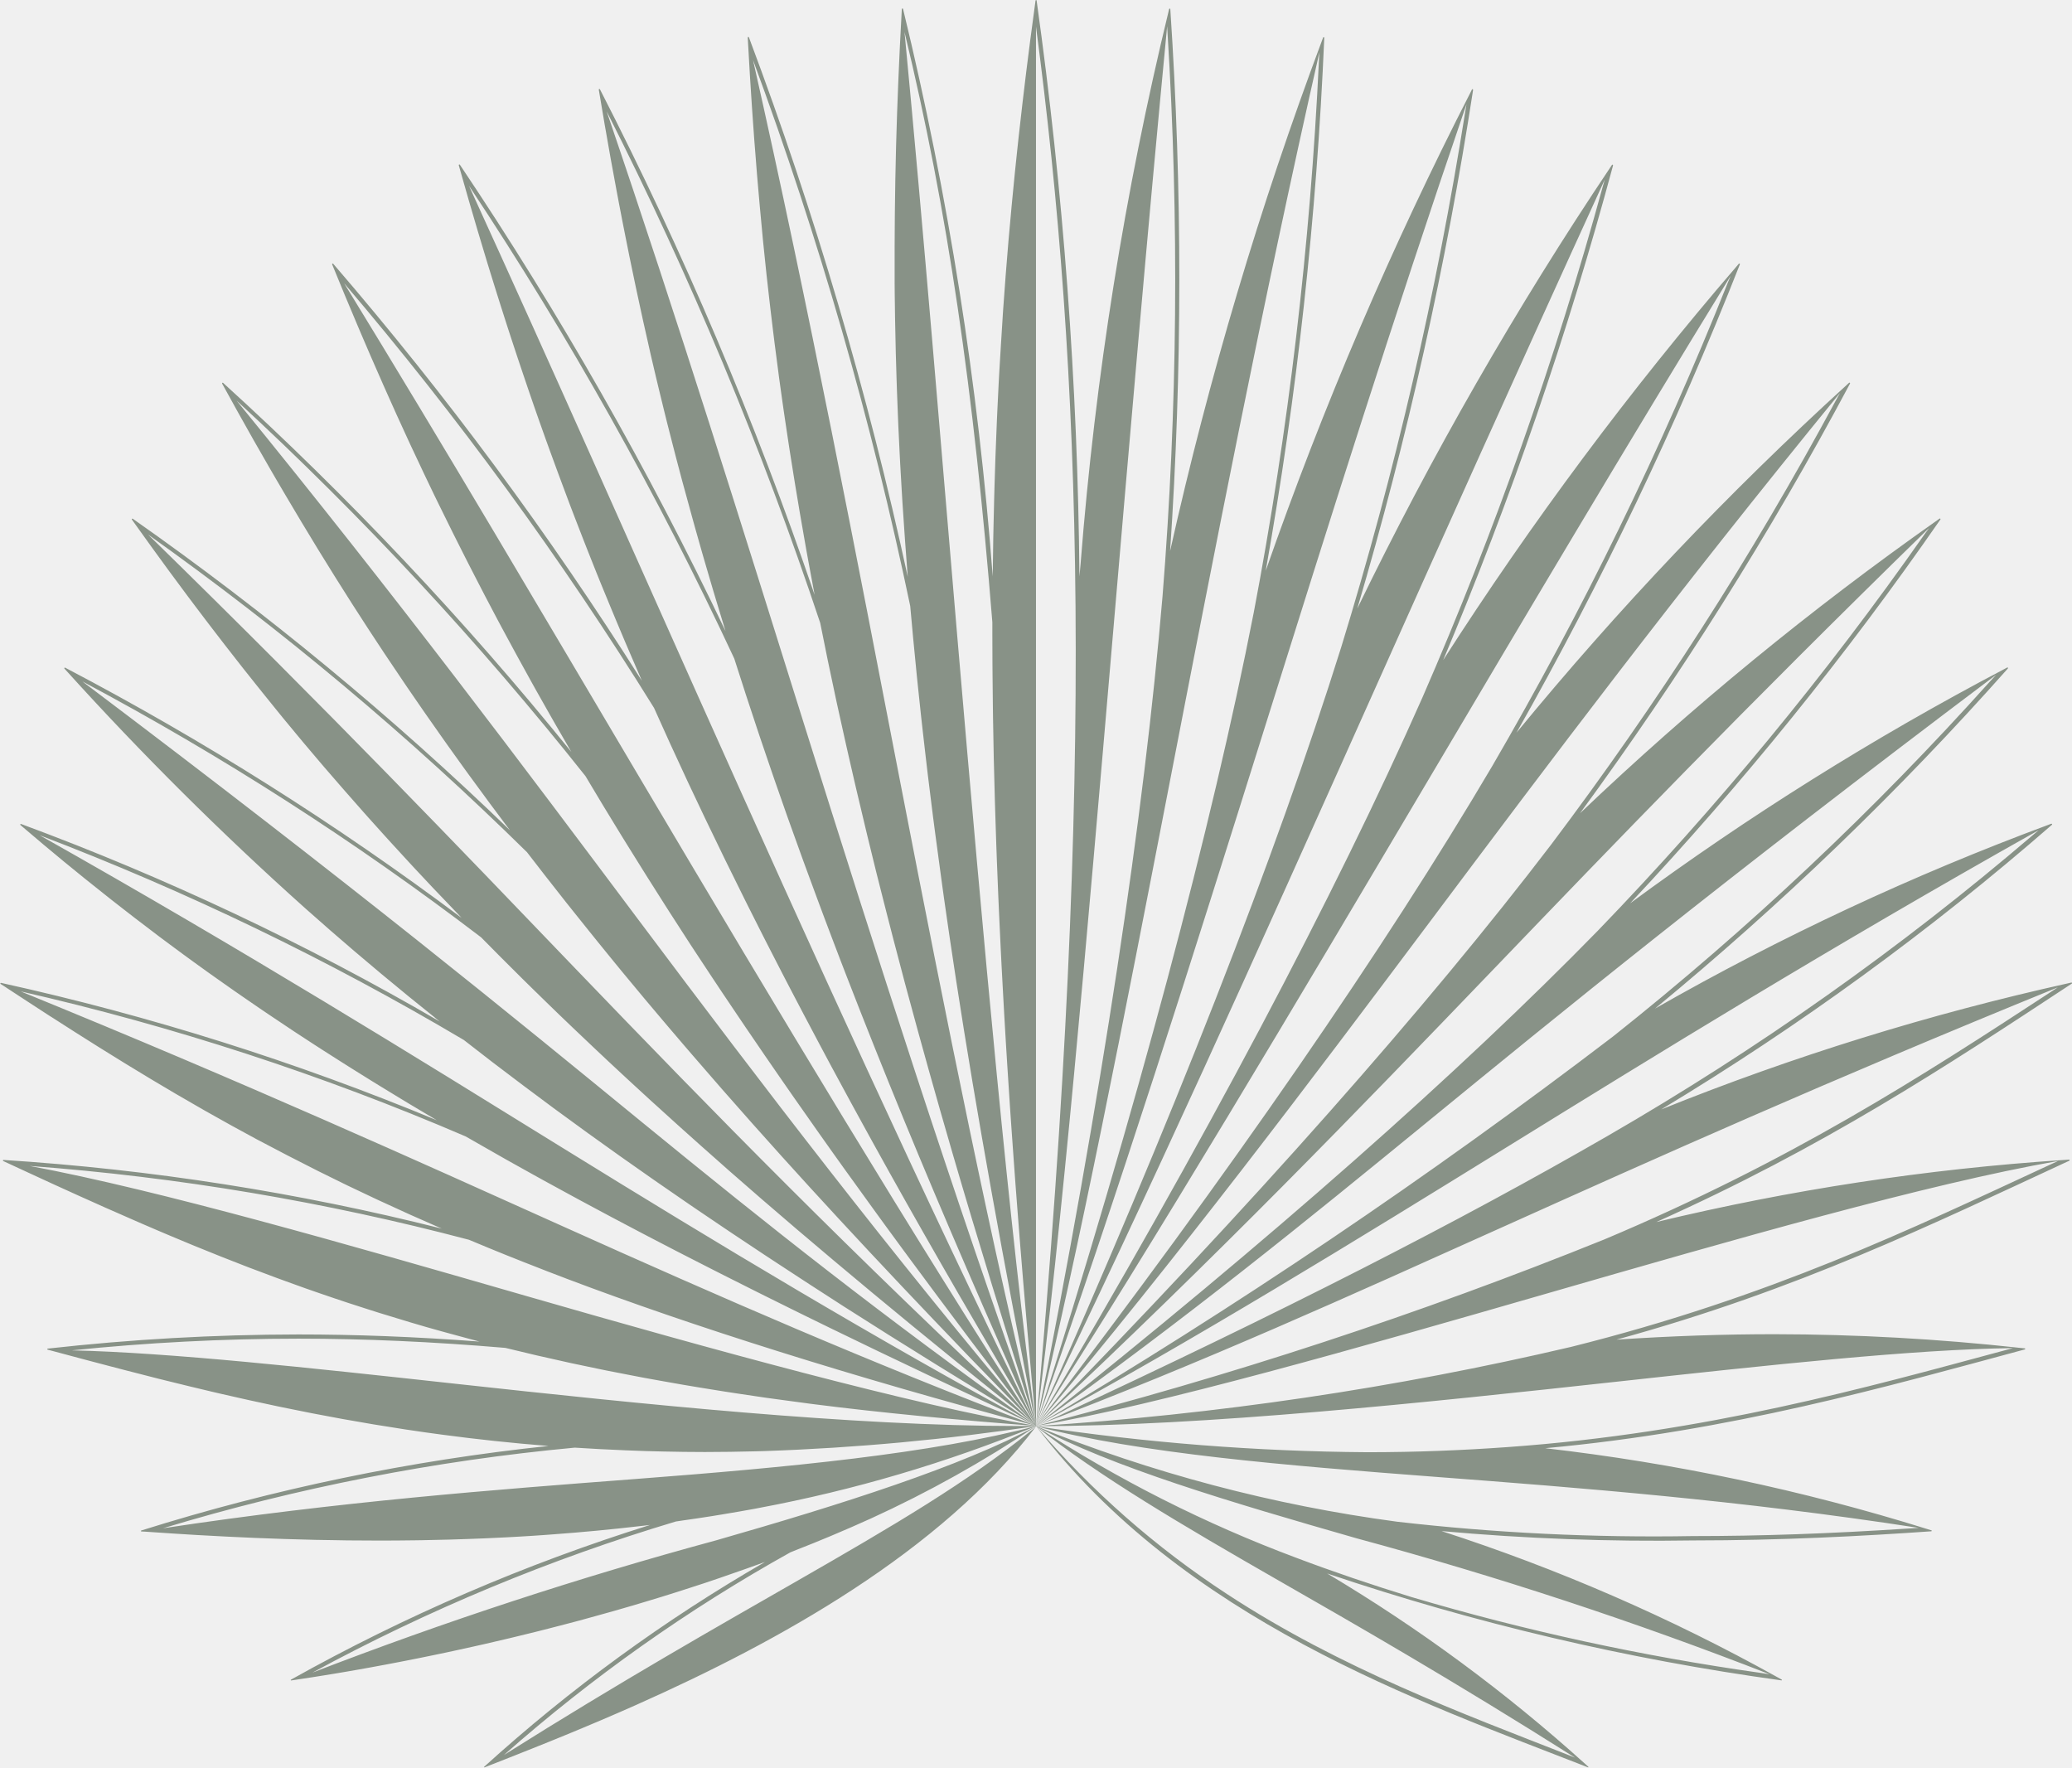
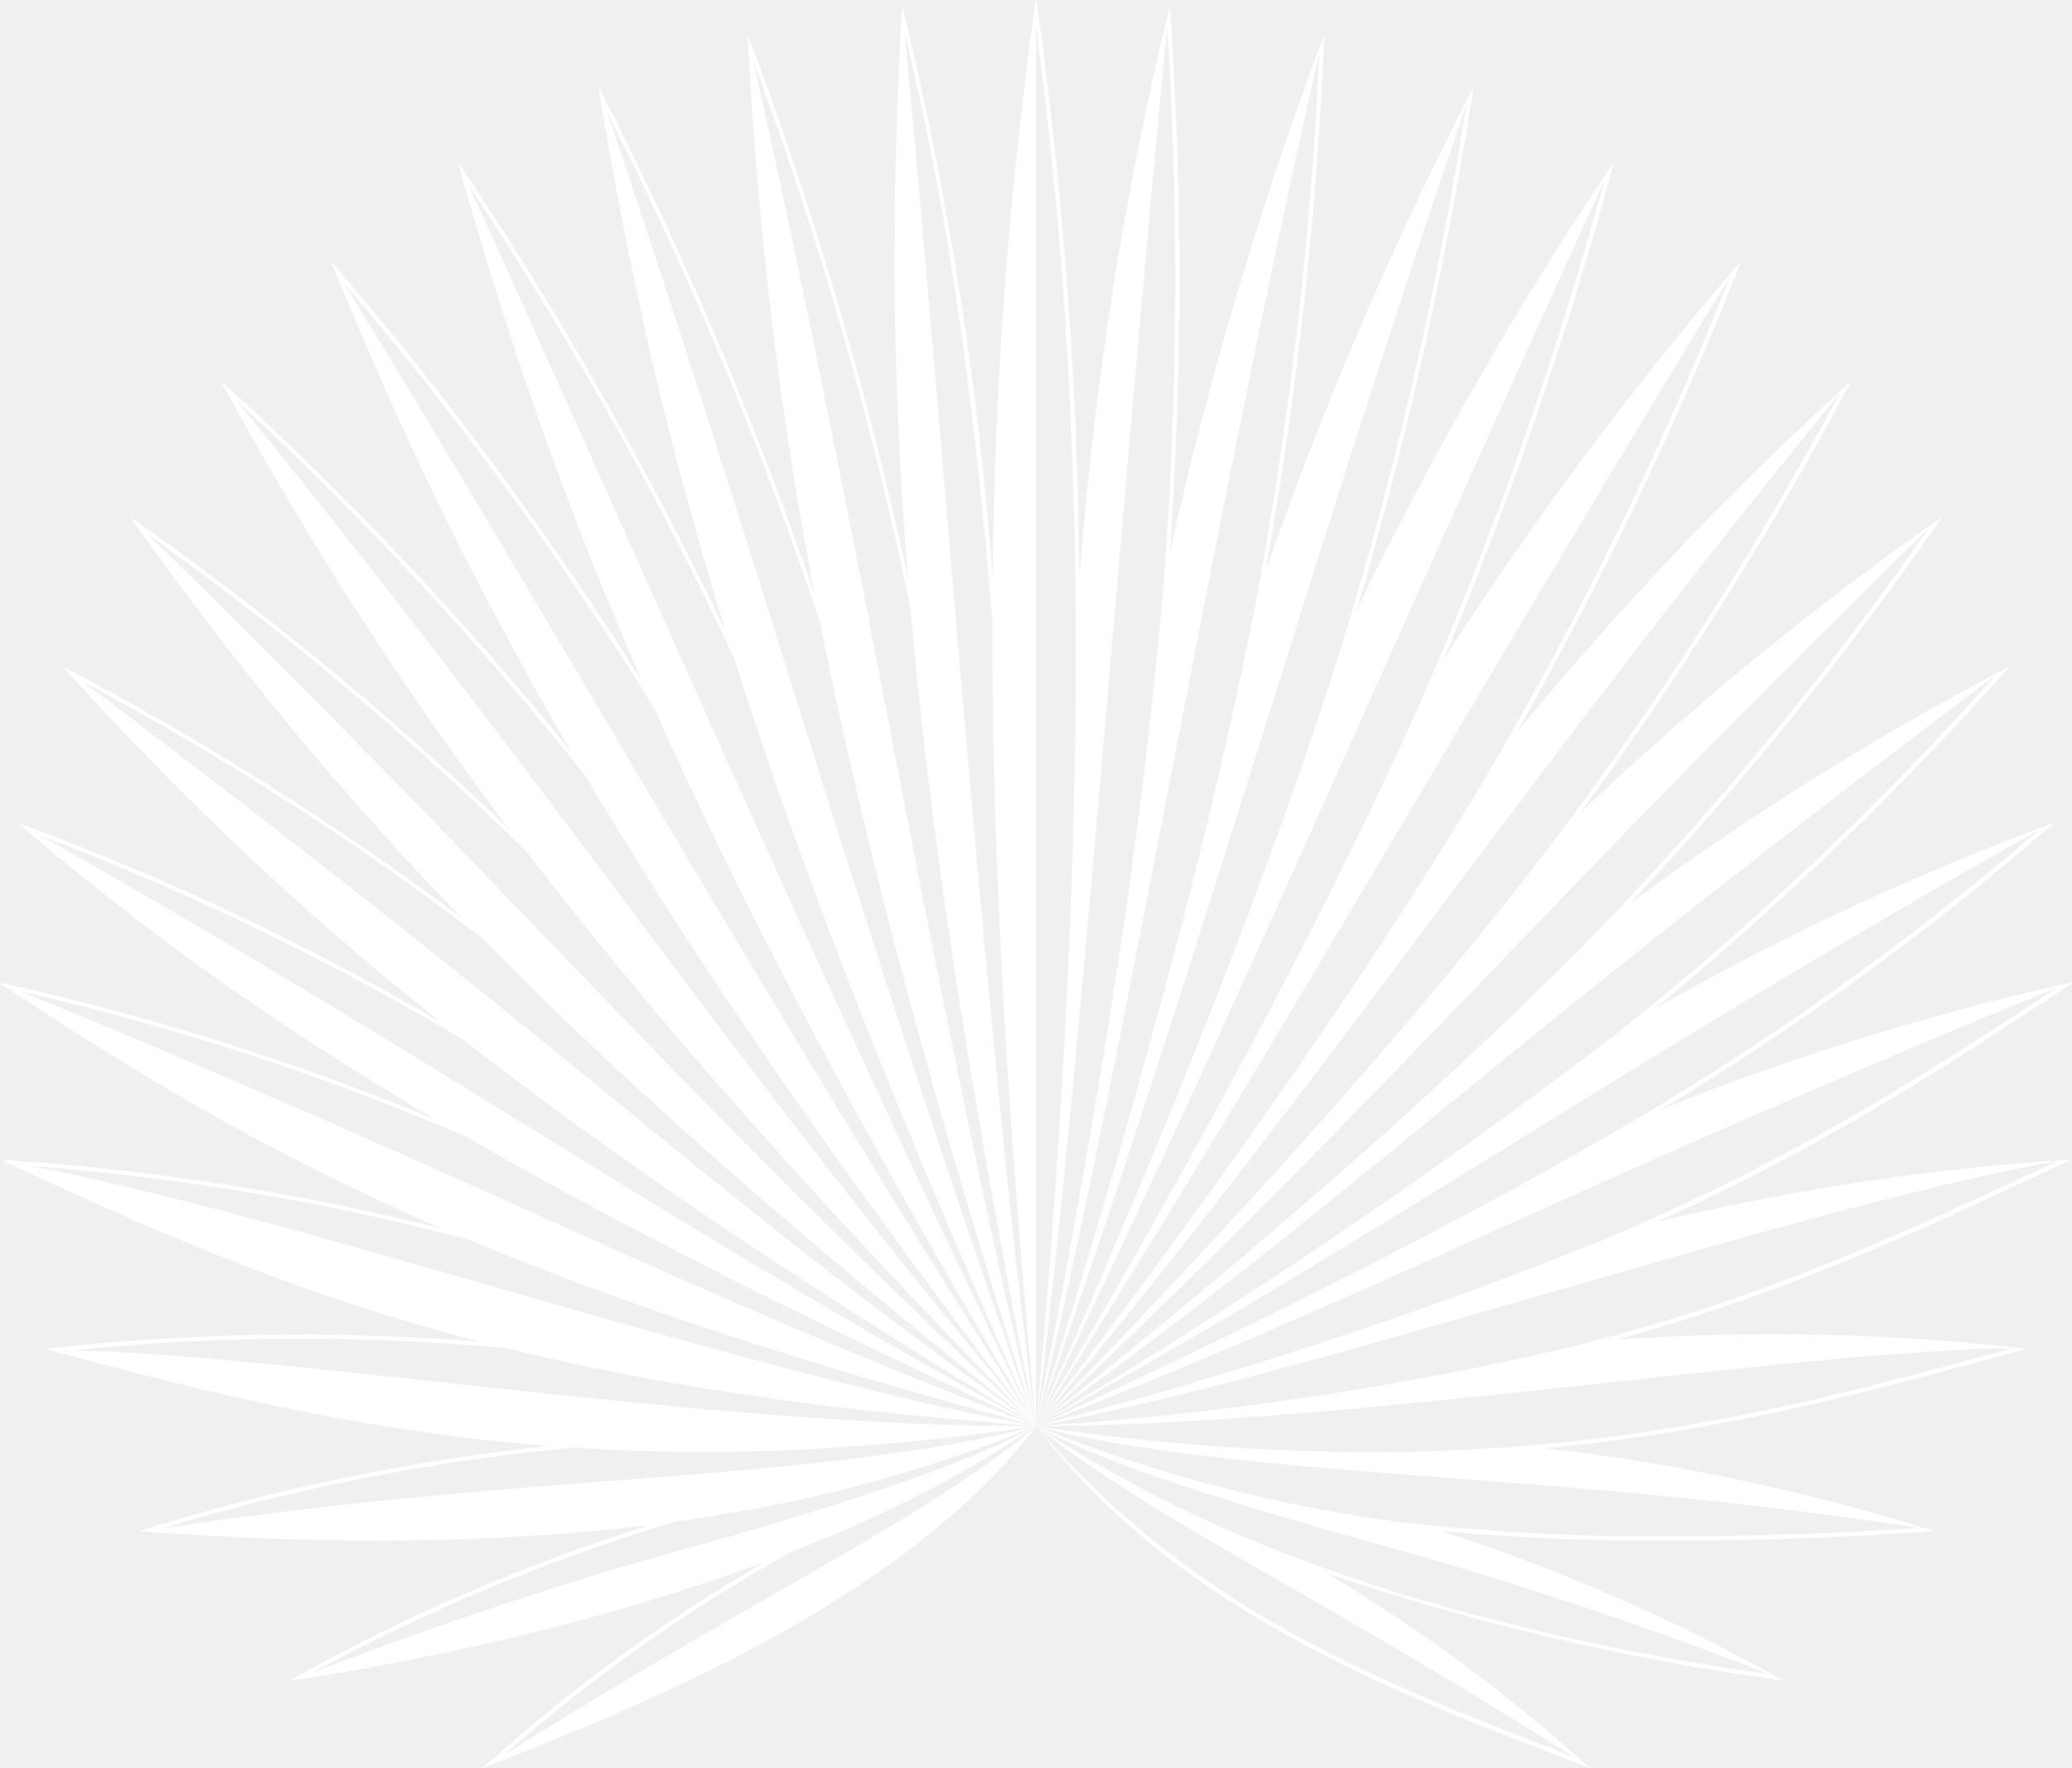
<svg xmlns="http://www.w3.org/2000/svg" width="136" height="116" viewBox="0 0 136 116">
  <defs>
-     <style>.a{fill:#889287;}</style>
+     <style>.a{fill:#fff;}</style>
  </defs>
  <path class="a" d="M346.934,134.833h-.01l-.183.043a169.7,169.7,0,0,0-26.733,8.285,182.429,182.429,0,0,0,25.64-18.678.041.041,0,0,0-.019-.075l-.015,0-.159.06A174.86,174.86,0,0,0,319.6,136.542a206.39,206.39,0,0,0,23.154-22.313c.031-.032.012-.077-.02-.077l-.022.007-.234.126a191.846,191.846,0,0,0-24.51,15.348,219.577,219.577,0,0,0,20.359-25.184.043.043,0,0,0-.026-.073.063.063,0,0,0-.027.009s-.145.1-.167.121a204.719,204.719,0,0,0-23.43,19.218,233.281,233.281,0,0,0,17.718-28.193.045.045,0,0,0-.029-.072.049.049,0,0,0-.031.014l-.162.15a217.139,217.139,0,0,0-21.663,22.811,244.09,244.09,0,0,0,14.657-30.725c.015-.038-.007-.068-.032-.068a.047.047,0,0,0-.036.019l-.138.165a229.446,229.446,0,0,0-19.264,25.846A253.449,253.449,0,0,0,316.843,81.22c.01-.038-.01-.065-.036-.065a.048.048,0,0,0-.038.024l-.08.121a239.641,239.641,0,0,0-16.63,28.988,260,260,0,0,0,7.6-34.029c.005-.036-.015-.06-.039-.06a.042.042,0,0,0-.038.029l-.061.125a248.09,248.09,0,0,0-13.473,31.458,263.464,263.464,0,0,0,3.844-34.972c0-.036-.017-.056-.039-.056a.046.046,0,0,0-.039.034l-.05.135a252.42,252.42,0,0,0-9.991,33.562,264.665,264.665,0,0,0,.014-35.557c0-.032-.021-.049-.039-.049s-.034.012-.041.039l-.027.116a229.6,229.6,0,0,0-5.78,36.262v0c-.012.138-.024.278-.038.416s-.026.29-.039.437v.017a290.919,290.919,0,0,0-2.81-37.8c0-.029-.02-.044-.038-.044s-.032.015-.036.044q-.166,1.2-.321,2.4l-.024.181q-.131,1-.254,2.006c-.015.125-.031.251-.046.377-.073.6-.147,1.206-.217,1.812-.024.2-.048.411-.07.616-.061.527-.121,1.054-.179,1.585-.031.278-.06.56-.09.839-.048.459-.1.919-.145,1.382-.034.338-.067.679-.1,1.018-.039.408-.08.814-.119,1.225-.036.389-.07.781-.106,1.174-.032.365-.067.73-.1,1.1-.036.435-.072.875-.107,1.312-.026.329-.055.655-.08.986-.038.486-.072.977-.108,1.469-.02.285-.043.57-.063.856-.036.527-.07,1.059-.1,1.592-.017.261-.034.519-.049.78-.034.553-.065,1.111-.1,1.668-.014.249-.027.5-.041.747-.031.578-.058,1.165-.085,1.75-.01.235-.022.467-.032.7-.026.6-.05,1.2-.072,1.81-.009.234-.019.466-.027.7-.02.6-.039,1.216-.058,1.83-.007.247-.015.49-.02.739-.017.6-.029,1.209-.043,1.82-.005.27-.012.537-.017.809-.01.6-.019,1.2-.026,1.8,0,.235-.008.467-.01.7a231.356,231.356,0,0,0-5.884-37.239c-.007-.027-.024-.039-.041-.039s-.039.017-.041.049c-.044.8-.087,1.605-.126,2.41l-.012.251q-.046.965-.087,1.931c-.007.177-.014.355-.021.531-.022.553-.044,1.1-.063,1.656-.009.252-.015.507-.024.759q-.023.716-.044,1.438c-.009.322-.015.647-.022.971-.01.411-.02.821-.027,1.232-.007.384-.012.769-.017,1.153-.005.358-.012.716-.015,1.076-.005.432-.007.867-.009,1.3,0,.314,0,.629-.005.945q0,.711,0,1.431c0,.281,0,.561,0,.844,0,.508.01,1.022.017,1.535,0,.256.007.512.01.769.01.539.022,1.083.034,1.629.005.235.01.471.015.708.015.565.032,1.134.051,1.706.007.223.014.447.022.672.02.585.043,1.175.068,1.767.009.218.017.435.027.655.027.6.056,1.2.087,1.812.012.218.022.437.034.657.032.611.068,1.227.106,1.844l.041.682q.059.916.125,1.847.026.368.051.742c.044.6.09,1.216.138,1.83.014.159.024.314.036.473a253.448,253.448,0,0,0-10.423-35.4.046.046,0,0,0-.041-.034c-.021,0-.041.02-.039.056q.064,1.185.136,2.371c.007.1.014.2.019.307.039.621.079,1.244.121,1.866.012.2.027.394.041.59.037.529.073,1.056.113,1.586.021.268.043.539.065.809q.051.683.107,1.37c.027.329.058.66.085.989.036.4.07.8.106,1.2q.051.563.106,1.129c.034.358.068.715.1,1.075q.064.627.13,1.259c.034.319.067.64.1.96.049.455.1.913.154,1.372.034.29.066.58.1.87.056.486.116.976.176,1.465.034.268.067.536.1.807q.1.763.2,1.534c.034.258.068.513.1.769.072.527.147,1.058.222,1.59.036.249.072.5.108.751.078.541.16,1.088.244,1.636.038.246.075.493.113.74.087.554.174,1.114.266,1.675.039.247.08.5.121.745.092.565.188,1.134.285,1.706q.067.379.133.763.148.855.3,1.72c.049.27.1.539.148.81q.156.852.319,1.714c.026.13.048.256.072.386a248.278,248.278,0,0,0-14.089-33.178.044.044,0,0,0-.039-.029c-.022,0-.043.024-.037.06q.194,1.169.394,2.337c.019.1.036.2.055.305q.159.913.321,1.827c.034.193.07.386.106.577.094.519.189,1.039.287,1.557.048.258.1.515.145.771q.131.683.263,1.366.092.466.186.935c.08.4.159.8.241,1.206q.11.537.223,1.075c.075.358.148.718.225,1.076.085.4.172.8.259,1.2l.21.966c.1.43.194.863.293,1.3.067.3.135.6.2.892q.159.686.322,1.373c.067.278.131.556.2.836.114.479.234.962.353,1.447q.1.392.195.788c.126.5.254,1,.386,1.51.063.249.128.5.193.749q.2.783.415,1.571c.065.242.13.484.2.728q.218.8.442,1.615c.068.239.135.479.2.722q.23.819.467,1.648c.07.244.142.488.213.734q.241.832.491,1.672c.075.252.152.5.227.757.169.558.338,1.117.512,1.682.032.1.061.2.092.3a240.347,240.347,0,0,0-17.431-30.6.048.048,0,0,0-.038-.024c-.026,0-.046.027-.036.065q.317,1.123.641,2.247l.092.314q.253.87.51,1.742c.056.186.113.372.169.56.148.5.3.995.449,1.493.075.246.152.491.227.737.137.438.271.875.409,1.315.09.292.184.585.278.879.124.392.249.786.377,1.18.106.329.215.66.323.991.118.357.234.713.353,1.07s.242.725.365,1.088q.166.5.336.993.2.581.4,1.165.161.461.323.923c.145.411.293.824.44,1.238.106.29.21.58.316.872.155.43.314.86.473,1.291q.156.422.314.844c.166.444.334.89.5,1.337q.156.409.314.819.264.691.537,1.385c.1.266.208.531.314.8.186.474.377.95.568,1.428q.159.394.321.792c.2.483.394.967.6,1.455.109.268.222.536.334.805q.3.732.619,1.472.177.415.357.832c.21.49.42.979.636,1.474.041.094.078.184.119.278A229.821,229.821,0,0,0,232.843,87.66a.042.042,0,0,0-.034-.019c-.026,0-.048.031-.032.068q.422,1.039.853,2.073c.051.123.1.246.155.367.22.527.44,1.056.664,1.581.092.218.186.435.278.652.184.43.367.86.553,1.288q.189.438.382.872c.155.357.31.713.469,1.07s.307.691.462,1.035c.135.3.27.6.406.906.176.387.355.778.534,1.167.119.261.237.52.358.78q.294.637.6,1.274c.106.227.212.452.319.679.215.45.432.9.65,1.356.1.2.2.409.3.614.229.473.462.945.7,1.419.094.188.184.374.278.561q.369.739.746,1.482c.087.172.174.345.263.517q.386.76.785,1.525c.087.167.172.333.259.5.268.515.543,1.035.819,1.556.089.164.176.328.263.493.282.524.566,1.053.855,1.581.089.164.177.328.268.491.29.529.583,1.063.882,1.6.1.171.191.343.287.515q.445.791.9,1.592l.317.556q.45.786.911,1.576c.06.1.118.206.179.309a217.648,217.648,0,0,0-22.854-24.218.049.049,0,0,0-.031-.014c-.029,0-.05.036-.029.072q.53.967,1.066,1.928c.056.1.116.206.174.309q.415.745.836,1.488c.107.191.218.382.328.571.232.408.464.815.7,1.221.147.256.3.512.445.766.2.339.4.681.6,1.02.183.31.368.621.554.933q.253.425.508.853c.212.351.425.7.64,1.056.148.246.3.49.445.734q.358.583.722,1.167l.387.624c.261.418.527.836.793,1.256l.346.546c.281.44.568.882.855,1.325l.316.486q.448.688.909,1.38c.1.148.2.3.3.447.314.469.633.942.952,1.414.1.143.195.287.292.432q.489.714.988,1.435c.1.143.2.287.3.43.334.481.676.966,1.018,1.45l.309.437q.514.724,1.042,1.453c.113.154.222.307.334.461q.522.719,1.06,1.445l.367.5q.527.709,1.066,1.426l.234.312a205.184,205.184,0,0,0-24.757-20.448.051.051,0,0,0-.026-.009.043.043,0,0,0-.026.073q.624.878,1.256,1.75l.164.225q.5.7,1.015,1.394c.116.155.232.312.348.469.28.38.561.759.845,1.14l.495.658c.239.316.476.633.717.948.2.264.406.531.609.795s.413.539.621.807c.239.31.483.621.727.931.174.222.346.444.522.667.271.343.548.687.822,1.032q.228.287.457.571c.3.372.6.742.9,1.114.133.164.266.328.4.493.321.392.648.785.976,1.179l.362.435q.514.614,1.041,1.23l.334.392c.36.421.727.844,1.1,1.269.106.121.21.242.317.363q.56.642,1.135,1.29c.107.119.215.241.322.362.382.43.771.86,1.162,1.291.114.126.227.251.343.377.391.43.788.861,1.187,1.293.119.13.239.259.36.389q.6.64,1.208,1.288c.131.14.263.278.4.418q.594.627,1.206,1.261c.1.1.188.2.283.3a192.61,192.61,0,0,0-26.017-16.419l-.022-.007a.044.044,0,0,0-.022.077l.07.073h0l.027.031a209.415,209.415,0,0,0,15.683,15.6l.015.014q.775.691,1.573,1.385l.049.044q.786.686,1.594,1.375l.072.061q.793.675,1.607,1.356l.107.09q.814.678,1.65,1.361l.113.094q.834.681,1.7,1.37l.119.1.253.2a176.2,176.2,0,0,0-27.487-12.968l-.017,0c-.034,0-.051.046-.017.075l.148.126h0l.031.027c1.754,1.5,3.53,2.965,5.35,4.4.147.116.292.234.44.35.288.227.58.452.872.679.224.172.445.348.67.52.258.2.52.4.781.594s.522.4.787.6l.727.541.872.645c.227.165.457.331.686.5l.949.684.653.462c.336.239.674.476,1.015.715.21.145.42.292.631.437.358.247.717.495,1.08.742l.607.411q.566.381,1.14.763.3.2.6.4.591.392,1.2.783l.587.379c.415.266.833.534,1.256.8.193.123.386.246.582.368q.65.409,1.314.819c.191.118.382.237.575.355q.681.417,1.375.838l.57.345q.709.425,1.433.853c.131.077.258.154.391.232a170.217,170.217,0,0,0-28.6-9.014h-.01c-.039,0-.053.049-.015.075l.159.1,0,0q.7.461,1.4.916l.138.09q.76.5,1.518.988l.162.1c.478.307.954.612,1.433.918l.225.143q.7.445,1.406.887l.217.135q.719.45,1.443.894l.186.114q.775.476,1.561.947l.08.048q.8.481,1.614.957l.164.094q.76.443,1.53.884l.215.123q.76.43,1.532.858l.222.123c.524.29,1.054.577,1.588.865l.191.1q.847.453,1.716.9l.111.058q.888.461,1.8.918l.195.1q.85.425,1.725.85l.264.128c.57.273,1.145.548,1.73.821l.288.135q.891.415,1.807.827c.085.038.169.077.254.116q.967.432,1.967.867l.113.049a159.686,159.686,0,0,0-28.772-4.507h0a.038.038,0,0,0-.012.073l.119.055h0q.775.361,1.551.718l.478.22,1.181.544.613.278q.525.241,1.053.479c.223.1.449.2.672.3l1.013.455.686.3q.517.23,1.039.457c.223.1.447.194.67.293l1.112.478c.2.085.406.172.611.259.459.194.923.387,1.389.58l.357.148q.88.361,1.774.716l.471.184q.66.261,1.327.519c.229.087.461.174.691.259.38.145.763.288,1.15.432l.778.283c.368.133.739.264,1.111.4l.824.287c.372.13.747.256,1.124.384.281.094.563.189.848.283.387.128.781.254,1.177.38.28.089.558.179.841.268.444.138.9.275,1.35.411.242.073.479.148.723.22q1,.3,2.037.585c.326.09.66.179.991.27.391.106.781.213,1.179.317.106.027.208.056.316.085-4.243-.321-8.169-.467-11.89-.467a149.473,149.473,0,0,0-16.44.928.036.036,0,0,0-.005.072q1.019.274,2.059.551c.251.068.5.135.754.2.415.109.831.22,1.251.329l1,.261,1.02.261c.389.1.776.2,1.169.3l.551.136q1.451.361,2.943.713c.159.036.314.073.473.111.525.121,1.056.242,1.588.36.177.041.355.08.534.119.554.123,1.116.244,1.681.362.116.026.234.049.35.073,2.592.539,5.284,1.032,8.089,1.457.1.015.2.031.3.044q1.013.154,2.046.29l.2.027c2.2.292,4.479.537,6.831.723l.041,0a136.983,136.983,0,0,0-26.743,5.549.032.032,0,0,0,.005.063l.152.01h0l.027,0q.829.059,1.691.113l.179.012c.529.032,1.065.067,1.612.1l.319.017c.507.029,1.015.056,1.535.082l.5.024c.467.022.937.044,1.414.065.241.01.488.017.732.027.413.015.824.032,1.244.046.322.01.652.017.979.027.348.009.694.02,1.048.029.416.009.839.014,1.261.02.275.005.544.012.822.015q1.052.01,2.126.012,1.139,0,2.3-.017c.3,0,.607-.012.911-.017.464-.009.928-.019,1.4-.031q.594-.018,1.193-.039.561-.02,1.123-.043c.457-.02.914-.041,1.375-.065l.923-.051c.515-.031,1.032-.061,1.551-.1l.645-.048q2.833-.207,5.721-.544c.2-.024.406-.044.609-.07a124.362,124.362,0,0,0-23.572,10.153.028.028,0,0,0,.01.053h.005l.2-.031,0,0c.4-.06.816-.121,1.235-.188.232-.036.474-.075.713-.114s.507-.08.766-.125.505-.084.759-.128l.8-.14.754-.135c.326-.058.657-.121.988-.183s.636-.119.96-.183q.6-.115,1.21-.239c.247-.049.5-.1.749-.153q.479-.1.964-.2c.268-.058.536-.114.805-.174.331-.072.667-.145,1-.22l.764-.171q.827-.189,1.667-.389l.73-.177q.54-.131,1.085-.266l.856-.218q.5-.125,1-.259c.292-.075.582-.152.875-.23.362-.1.725-.2,1.089-.3.392-.107.787-.218,1.181-.329.435-.125.872-.249,1.307-.377.309-.09.618-.184.926-.278l.94-.285c.326-.1.65-.2.974-.305.3-.1.6-.191.9-.29.329-.106.659-.211.988-.321s.633-.215.95-.322q.873-.3,1.74-.607c.266-.1.532-.189.8-.287l.423-.152a107.241,107.241,0,0,0-18.43,13.439.023.023,0,0,0,.012.041l.009,0,.268-.106h0l.019-.007c.281-.109.566-.222.858-.336l.252-.1.73-.288.324-.13.71-.281.35-.142c.237-.094.474-.189.717-.287l.351-.143c.251-.1.5-.2.759-.31l.307-.126c.273-.113.548-.225.824-.343.089-.036.177-.073.264-.111l.9-.379.186-.08q.491-.21.99-.426l.14-.061q.527-.23,1.061-.467l.029-.014c9.228-4.11,19.878-9.983,26.187-18.267a2.712,2.712,0,0,1-.249.227c-4.3,3.473-9.066,6.276-15.626,10.037-4.953,2.842-11.335,6.452-19.074,11.327h0a107.187,107.187,0,0,1,18.8-13.3c.133-.051.261-.106.394-.159.746-.292,1.489-.59,2.225-.9.06-.024.118-.049.176-.075q1.223-.512,2.418-1.056l.072-.031h0a76.753,76.753,0,0,0,10.865-6.075c-4.946,2.66-12.74,5.135-21.023,7.508a268.045,268.045,0,0,0-26.5,8.683h0a125.206,125.206,0,0,1,23.857-9.92c.148-.02.3-.046.444-.066q.949-.133,1.9-.283c.227-.036.454-.073.679-.111q1.057-.174,2.114-.367l.3-.058a93.187,93.187,0,0,0,18.235-5.385c-6.951,1.83-16.244,2.714-26.365,3.485-9.083.693-19.4,1.472-30.971,3.231-.022,0,.021,0,0,0a137.232,137.232,0,0,1,27.025-5.292q1.648.107,3.346.176c.43.017.86.034,1.293.048.382.01.764.022,1.148.029.909.02,1.824.034,2.755.034,1.09,0,2.2-.019,3.323-.046l.626-.017a155.34,155.34,0,0,0,17.819-1.648l-1.2.005c-10.906,0-24.732-1.438-36.985-2.779-9.573-1.047-18.65-2.039-25.129-2.187a145.745,145.745,0,0,1,14.864-.768c4.318,0,8.81.2,13.584.606q2.027.5,4.18.969l.073.017c.6.13,1.2.256,1.812.38.193.039.38.08.575.119.495.1,1,.2,1.506.293.324.063.647.126.976.188.415.077.838.152,1.259.227.437.078.874.157,1.317.232.348.06.7.118,1.058.177.532.087,1.066.176,1.609.259.3.048.6.092.9.138.611.094,1.227.184,1.853.275.263.038.529.073.8.109q1.008.141,2.04.275c.1.012.2.027.3.039v0c4.265.544,9.631,1.064,14.608,1.426-8.1-1.375-21.374-5.034-33.479-8.526-11.822-3.41-24.015-6.926-32.6-8.538a159.352,159.352,0,0,1,28.828,4.846l.14.058.792.329c.118.048.235.1.353.147q.581.238,1.174.478l.079.031c.375.152.752.3,1.135.452l.258.1c.333.131.667.261,1,.392l.256.1q.53.2,1.07.409l.186.072c8.191,3.1,18.622,6.4,30.807,9.648-11-4.19-20.632-8.4-30.973-13.047-9.662-4.343-20.81-9.4-35.7-15.471-.075-.049.075.048,0,0a169.337,169.337,0,0,1,29.2,9.517l.352.2c.232.135.466.268.7.4.522.3,1.046.6,1.578.9.208.118.42.234.628.351l1.232.686.694.384q.832.458,1.682.918c.237.13.479.259.718.389q.665.358,1.343.72l.642.343c.592.314,1.2.631,1.8.95l.78.408q.827.43,1.667.865l.78.4q.793.407,1.605.819l.763.387q1,.507,2.034,1.022l.679.339,1.742.863c.217.106.43.212.647.319.626.307,1.257.618,1.9.93v0c3.892,1.9,9.061,4.343,13.509,6.409-10.453-5.646-20.987-11.994-31.027-18.2-9.716-6.006-20.886-12.953-34.4-20.566h0a181.053,181.053,0,0,1,27.84,13.439c.6.471,1.216.945,1.836,1.423l.263.2q1.835,1.4,3.781,2.839l.3.22c.621.455,1.247.914,1.887,1.375l.089.065q1,.719,2.02,1.445l.394.278q.883.624,1.786,1.254c.114.08.225.159.34.237q1.024.711,2.075,1.431c.167.113.336.227.5.341q.852.578,1.723,1.165l.565.38q1.055.706,2.14,1.424l.589.387q.855.563,1.728,1.131l.735.479c.715.462,1.435.926,2.167,1.4h0c3.694,2.364,8.44,5.3,12.673,7.857-10.191-7.265-17.581-13.135-25.853-19.9-8.391-6.863-18.921-15.51-36.781-28.968h0a191.368,191.368,0,0,1,26.177,16.8c.213.217.432.437.648.655.2.2.4.4.6.606q.719.724,1.46,1.455c.227.223.457.45.686.674q.463.455.935.913c.263.256.526.512.793.769.3.29.606.582.911.873q.714.683,1.447,1.373c.276.261.553.522.834.785.35.328.708.66,1.065.991q.32.3.643.594.584.54,1.179,1.083l.3.27q1.4,1.277,2.865,2.581l.092.082q.763.681,1.547,1.37l.2.179c5.714,5.024,12.842,10.938,20.248,16.813-12.364-11.552-21.053-20.43-30.3-30.051-7.447-7.755-16.032-16.745-28.015-28.454h0a203.731,203.731,0,0,1,24.872,20.851c.287.372.578.749.87,1.124.1.126.193.251.29.375q.694.89,1.408,1.793l.519.65q.486.612.984,1.228c.2.252.4.5.609.756.331.408.667.817,1,1.23.194.235.386.471.582.71q.711.86,1.443,1.737c.283.336.572.677.858,1.018l.739.873.984,1.153c.191.223.386.449.58.674q1.9,2.208,3.945,4.507l.316.353q.714.8,1.447,1.615l.14.157c4.748,5.269,10.7,11.566,16.722,17.7-9.6-11.373-17.914-22.269-26.027-33.092-7.734-10.315-15.824-21.15-26.469-34.2h0A216.365,216.365,0,0,1,249.4,121.283q1.131,1.906,2.341,3.871c.116.189.235.38.353.571q.489.791.991,1.59c.138.222.276.442.416.664q.543.86,1.1,1.735l.293.461q.688,1.075,1.4,2.168l.461.7c.333.508.669,1.017,1.01,1.53l.606.911q.466.7.942,1.4c.212.314.421.626.636.942q.617.908,1.252,1.834.461.67.933,1.353c.3.435.6.87.909,1.31.288.413.582.829.875,1.245q.4.568.8,1.14c.312.442.624.884.944,1.331.252.355.512.715.769,1.075q.947,1.32,1.93,2.673l.664.914c.37.508.749,1.024,1.126,1.537.155.21.305.416.461.626h0c2.452,3.328,5.565,7.455,8.348,11.078-8-12.369-16.993-27.345-25.96-42.482-6.229-10.517-12.8-21.692-19.44-32.521-.043-.106.044.106,0,0A228.932,228.932,0,0,1,253.9,116.808q1.029,2.311,2.15,4.708l.09.194q.535,1.141,1.09,2.3l.1.208q1.185,2.477,2.472,5.058c.082.165.167.333.249.5q.484.967.984,1.952l.444.87q.417.816.845,1.643l.519,1c.285.548.577,1.1.868,1.655.34.648.688,1.3,1.037,1.96.244.457.484.911.732,1.373.283.527.573,1.061.863,1.595.177.328.355.657.536.988q.474.867.957,1.747c.148.27.3.541.447.812.358.647.718,1.3,1.085,1.955l.031.055c2.772,4.969,6.224,10.931,9.575,16.557-7.715-15.807-14.389-30.487-22.278-48.113-4.291-9.585-9.264-20.858-14.941-33.283-.043-.154.044.154,0,0a238.673,238.673,0,0,1,17.411,31.028q.758,2.387,1.59,4.872c.041.121.082.246.123.367q.363,1.08.742,2.178c.06.174.118.346.179.52q.384,1.108.781,2.235c.048.135.094.268.142.4q.461,1.292.94,2.613c.094.256.191.519.285.776.217.594.437,1.187.66,1.789.157.425.319.855.479,1.285s.326.865.491,1.3c.193.508.387,1.017.583,1.53l.377.976q1.745,4.509,3.74,9.369l.082.2c2.448,5.952,5.523,13.067,8.612,19.954-5.5-15.4-10.431-30.779-15.282-46.243-3.965-12.639-8.128-26.047-12.9-40.035-.021-.114.019.116,0,0a246.67,246.67,0,0,1,14.018,33.577q.478,2.421,1.022,4.942c.026.118.051.239.077.357q.243,1.118.5,2.255c.046.206.092.411.138.619q.238,1.049.485,2.117c.051.218.1.433.152.653.193.826.389,1.658.594,2.5l.111.466q.294,1.213.6,2.45c.113.45.229.908.345,1.363s.227.9.345,1.358c.138.541.28,1.085.421,1.634q.138.53.28,1.064.248.944.5,1.9c.046.172.094.346.14.517q1.356,5.046,2.95,10.525l.026.09c1.544,5.3,3.562,11.88,5.477,17.89-2.8-11.337-5.918-26.8-8.887-42.135-2.82-14.57-6.024-31.3-9.686-47.507-.005-.094.007.094,0,0a250.8,250.8,0,0,1,10.317,35.827c.041.469.085.947.13,1.421.021.22.039.438.06.66q.115,1.254.247,2.532c.026.254.053.513.08.769.063.606.126,1.215.194,1.83.039.365.082.734.123,1.1.058.51.116,1.024.177,1.54.048.418.1.836.148,1.259.056.469.116.945.176,1.421.056.459.113.914.172,1.378.043.339.09.687.135,1.03q.22,1.676.459,3.4c.038.275.075.546.114.822q.141,1,.29,2.013l.113.771q.159,1.08.328,2.18c.022.148.046.3.068.449,1.295,8.449,3.151,18.772,5.241,29.239-1.715-12.806-3.428-31.472-5.169-51.847-1.073-12.552-2.158-26.015-3.46-39.634.009-.164-.008.165,0,0,2.836,11.7,4.545,23.568,5.765,38.735v.778c0,.653,0,1.314.007,1.979,0,.278,0,.558.007.838q.008.952.02,1.921c0,.252.007.5.01.759.014.879.031,1.764.049,2.663,0,.169.009.343.014.513q.026,1.1.058,2.224c.009.334.021.674.031,1.012q.028.921.061,1.861c.012.351.024.7.038,1.058q.043,1.134.092,2.289.023.55.048,1.1.051,1.154.109,2.327c.021.428.043.861.065,1.293q.046.865.094,1.743c.026.469.051.938.078,1.412.034.612.072,1.233.109,1.856.031.5.061,1,.094,1.513q.085,1.341.176,2.709c.036.517.072,1.044.109,1.566.039.573.08,1.148.123,1.73.039.553.08,1.107.121,1.667.044.6.092,1.2.138,1.8.041.539.082,1.073.126,1.619l.005.08h0c.3,3.743.7,8.357,1.082,12.431V72.09c2.97,22.412,3.953,48.505,0,91.852h0c1.682-12.75,3.327-31.81,5.042-51.861,1.1-12.821,2.23-26.073,3.567-40.013.005.1.014.244.022.392a260.155,260.155,0,0,1-.326,37.033c-1.211,14.321-3.953,32.606-8.305,54.448,2.767-11.267,5.83-27.03,8.761-42.166,2.866-14.8,6.108-31.537,9.843-48l-.031.522a259.052,259.052,0,0,1-4.277,36.236c-2.74,14.033-7.613,32.345-14.3,53.4,5.321-14.976,10.431-31.218,15.161-46.291,4.038-12.873,8.217-26.178,13.1-40.458l-.079.473a255.222,255.222,0,0,1-8.143,35.162c-4.248,13.558-11.09,31.091-20.038,51.115,7.469-15.355,14.46-30.967,22.164-48.178,4.381-9.792,9.338-20.861,15.173-33.626l-.118.408a248.476,248.476,0,0,1-11.846,33.575c-5.692,12.867-14.289,29.152-25.374,47.821,7.85-12.18,17.082-27.755,25.853-42.562,6.367-10.749,12.948-21.854,19.747-32.92l-.2.479a239.558,239.558,0,0,1-15.456,31.706c-7,11.863-17.048,26.474-29.946,43.3,9.421-11.194,17.923-22.5,25.93-33.186,7.848-10.471,15.966-21.3,26.851-34.617l-.283.51a228.343,228.343,0,0,1-18.687,29.145c-8.084,10.594-19.518,23.555-33.81,38.149,12.062-11.293,21.1-20.677,30.209-30.158,7.565-7.876,16.131-16.794,28.415-28.78l-.312.433a215.016,215.016,0,0,1-21.432,26c-9.013,9.229-21.4,20.208-36.88,32.5,9.993-7.139,17.6-13.333,25.778-20.022,8.484-6.94,19.023-15.558,37.253-29.278l-.4.43a202.146,202.146,0,0,1-24.739,23.3,392.3,392.3,0,0,1-37.9,25.571c10.3-5.58,21.05-12.2,30.966-18.33,9.872-6.1,21.043-13.007,34.859-20.771l-.394.333a186.2,186.2,0,0,1-27.909,19.74l0,0c-9.675,5.588-21.361,11.559-36.489,18.584l-1.037.445c11.105-4.222,20.511-8.5,30.925-13.181,9.812-4.411,20.919-9.4,36.16-15.605l-.411.27c-8.643,5.658-17.135,11.131-29.366,16.278v0a293.809,293.809,0,0,1-37.308,12.241c8.094-1.377,21.354-5.179,33.449-8.668,12.315-3.553,25.022-7.214,33.653-8.726l-.65.3c-8.979,4.157-18.25,8.637-31.311,11.9a213.052,213.052,0,0,1-35.141,5.2c10.936.024,25.831-1.569,38.171-2.919,10-1.093,19.445-2.124,25.972-2.2l-.653.176c-8.884,2.388-19.489,5.389-32.524,6.32-2.945.212-6,.336-9.194.336a152.62,152.62,0,0,1-21.772-1.711c6.925,1.808,16.311,2.572,26.377,3.338,9.258.706,19.726,1.506,31.574,3.338l-.613.039c-5.234.343-9.786.5-14.219.5a147.034,147.034,0,0,1-19.388-.942,97.807,97.807,0,0,1-23.73-6.278c4.936,2.67,12.746,4.985,21.057,7.366a263.067,263.067,0,0,1,27.114,8.925l-.645-.1a158.4,158.4,0,0,1-22.862-4.969q-3.972-1.221-7.536-2.566a86.966,86.966,0,0,1-17.128-8.656c4.18,3.308,9.6,6.5,15.939,10.135C300,177,306.3,180.612,314.348,185.7l-.427-.169c-6.852-2.69-14.942-5.669-22.4-10.558a58.642,58.642,0,0,1-12.549-11.034c9.7,12.741,25.092,18.048,36.23,22.4l.008,0a.022.022,0,0,0,.01-.041l-.2-.182a106.792,106.792,0,0,0-16.937-12.5,162.48,162.48,0,0,0,29.818,7.016h.005a.028.028,0,0,0,.01-.053l-.309-.171a123.272,123.272,0,0,0-22.019-9.575,155.336,155.336,0,0,0,16.505.614c5.76,0,11.081-.28,15.64-.6.039,0,.044-.067.007-.063l-.322-.1a136.169,136.169,0,0,0-25.024-5.29c12.241-1.122,22.412-4.041,31.475-6.482a.036.036,0,0,0-.005-.072l-.336-.034a148.7,148.7,0,0,0-16.1-.894c-3.269,0-6.695.111-10.356.357,11.9-3.255,20.741-7.581,29.721-11.743a.038.038,0,0,0-.012-.073h0l-.355.024a158.8,158.8,0,0,0-26.74,4.074c10.97-4.91,18.916-10.147,27.274-15.651C346.986,134.882,346.973,134.833,346.934,134.833Z" transform="translate(-210.971 -70.347)" />
</svg>
